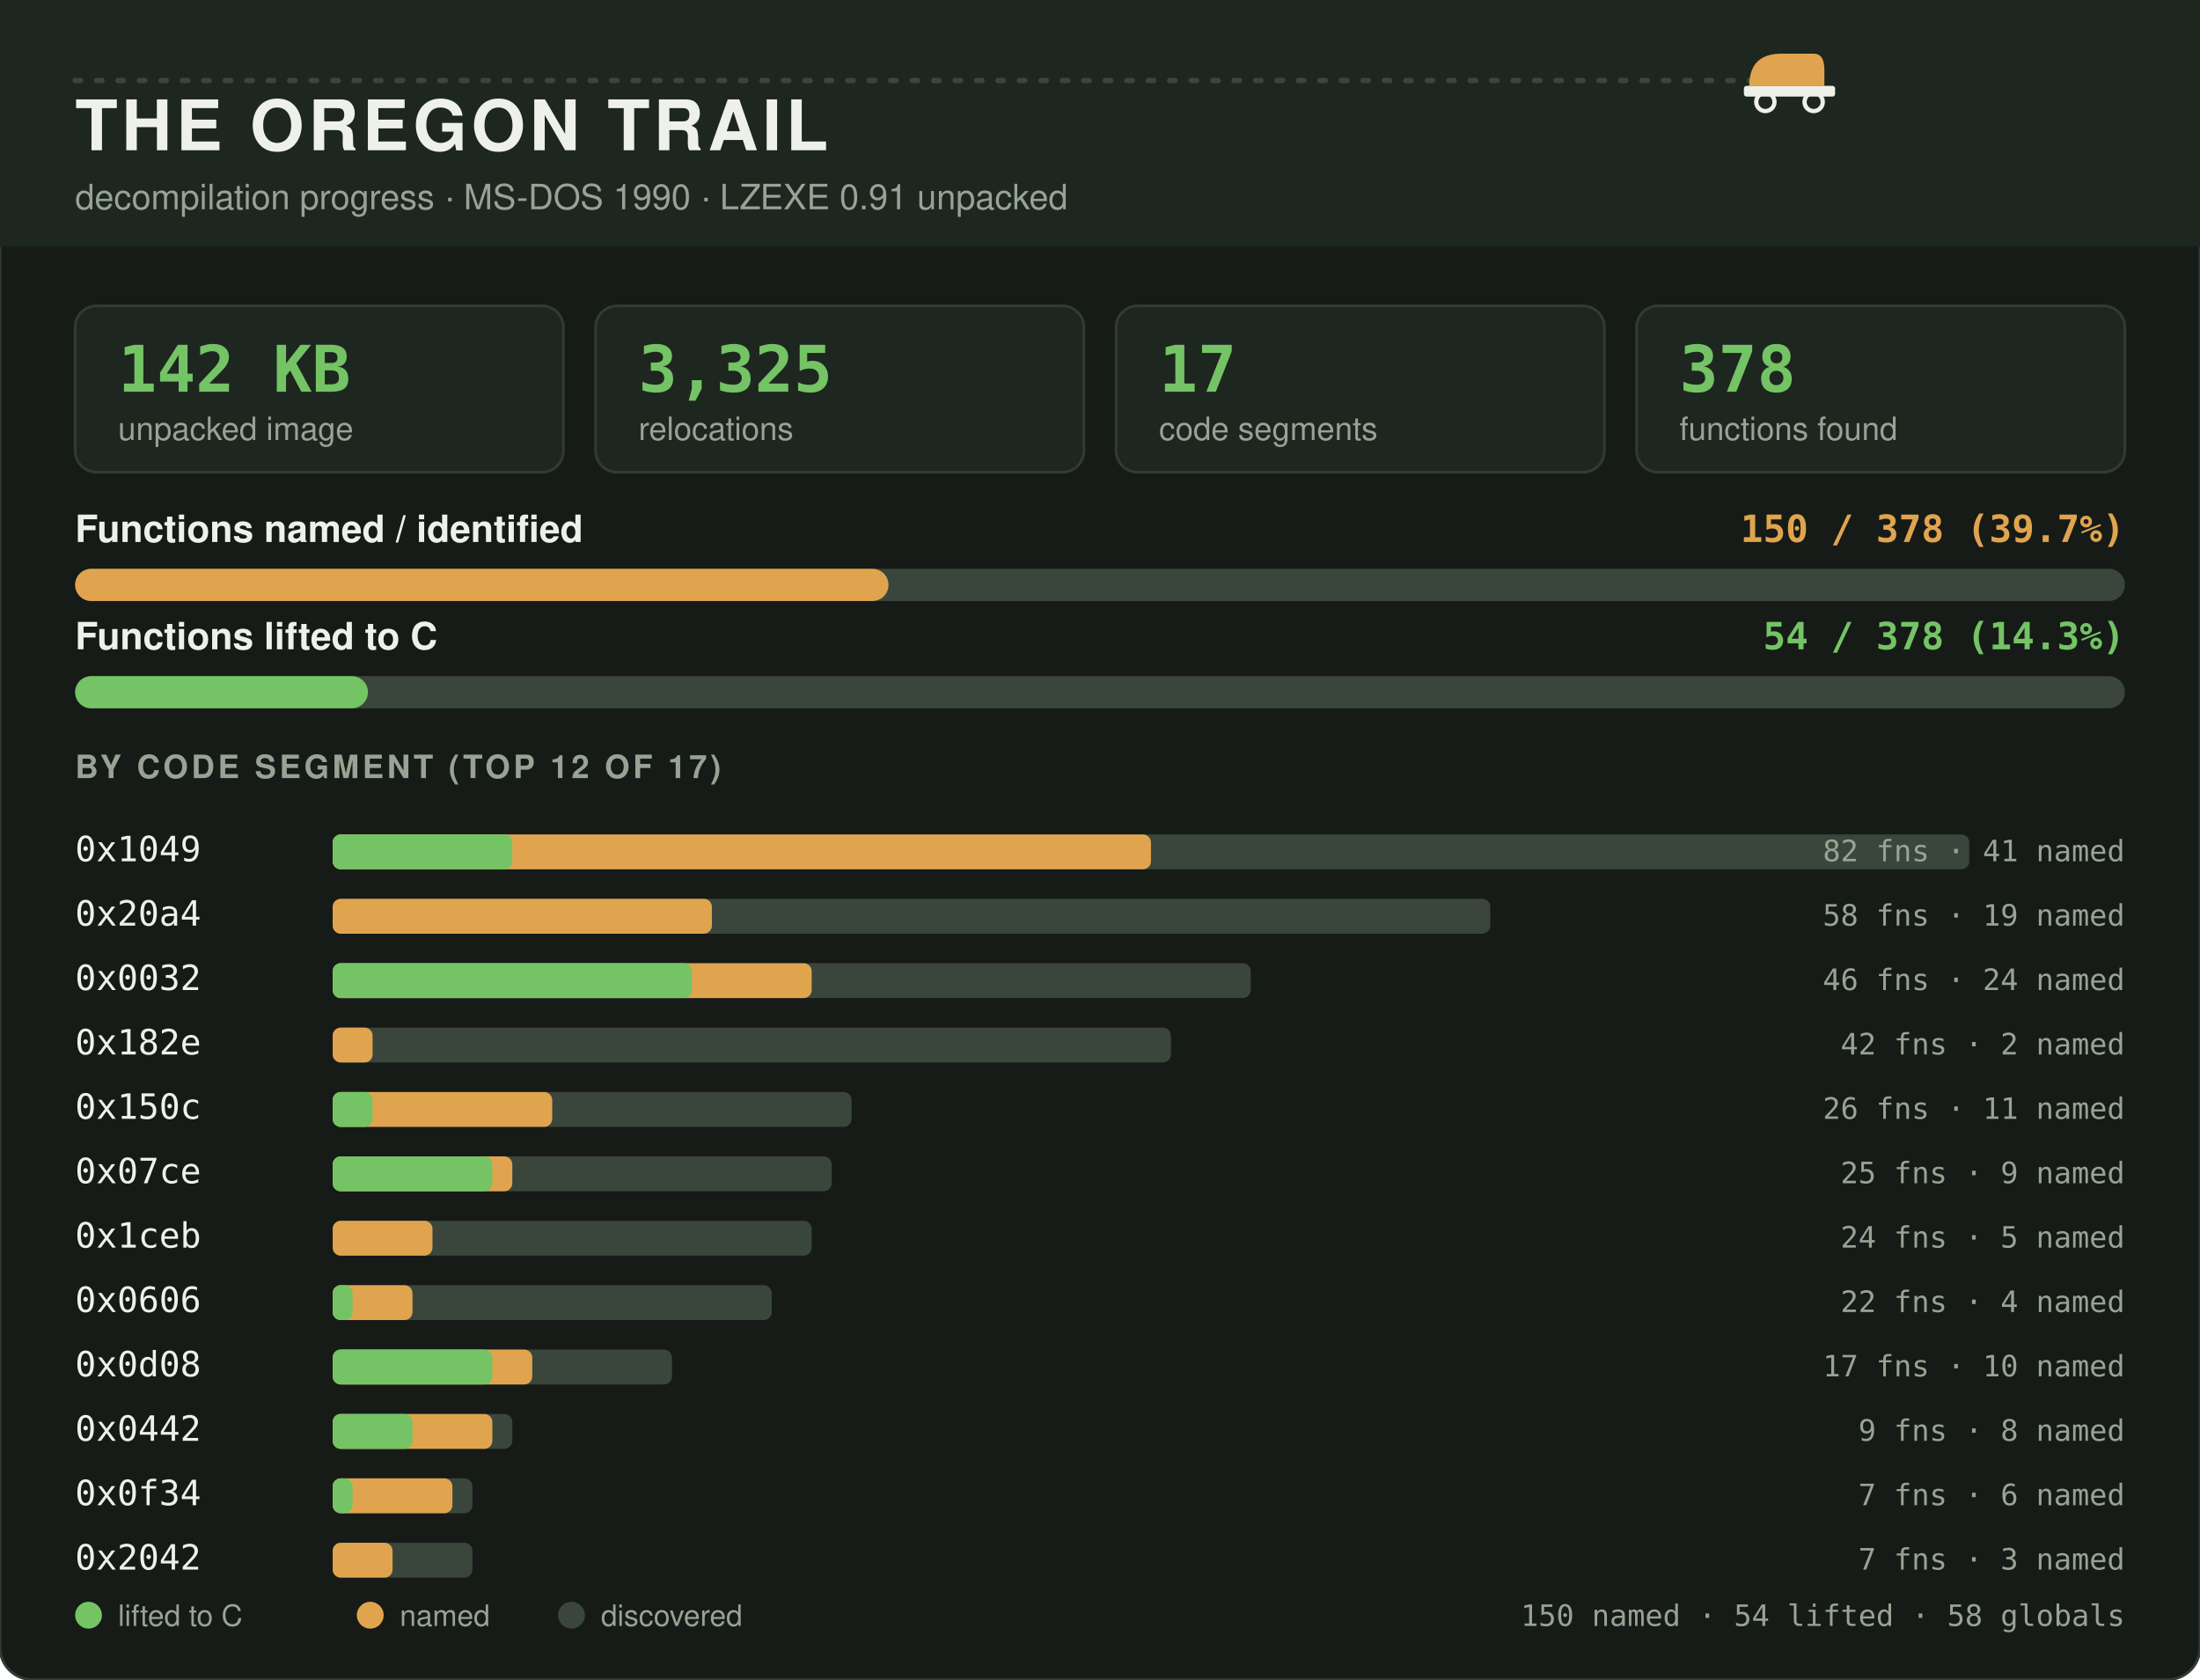
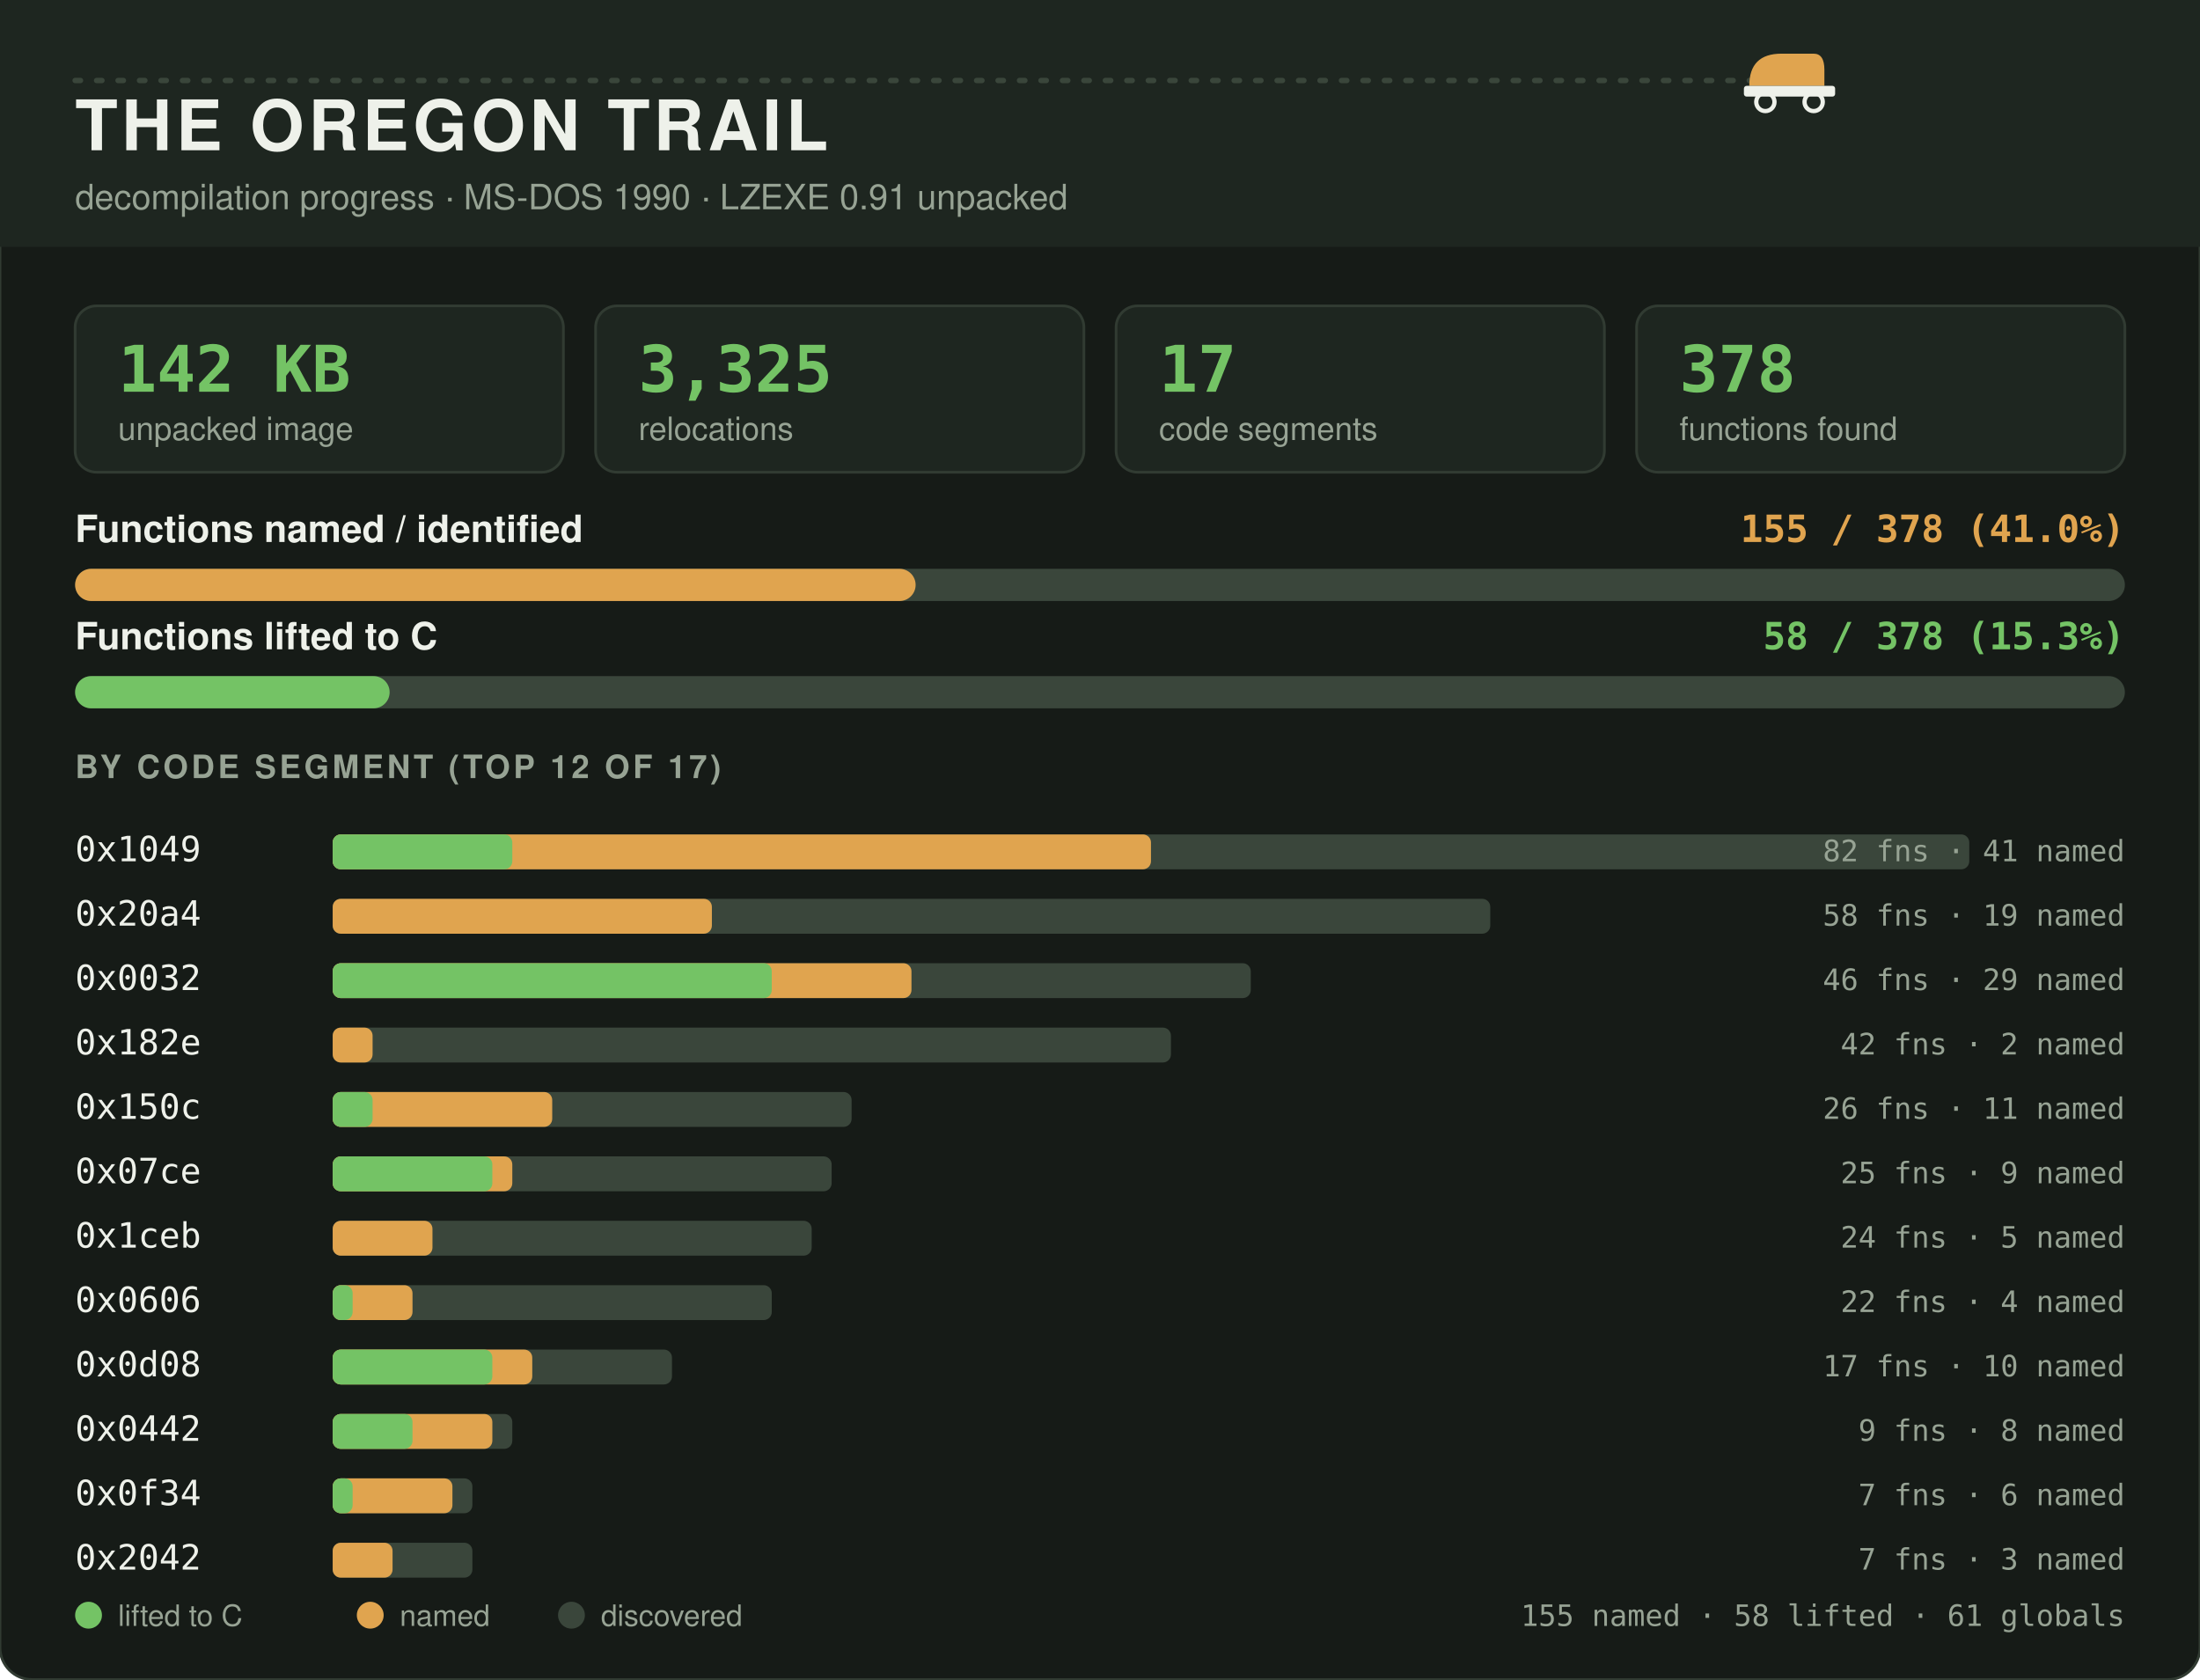
<svg xmlns="http://www.w3.org/2000/svg" width="820" height="626" viewBox="0 0 820 626" font-family="sans-serif">
  <rect x="0" y="0" width="820" height="626" rx="12" fill="#161b17" stroke="#313b32" stroke-width="1" />
  <rect x="0" y="0" width="820" height="92" rx="0" fill="#1e2620" />
  <line x1="28" y1="30" x2="670" y2="30" stroke="#3a463b" stroke-width="2" stroke-dasharray="2 6" stroke-linecap="round" />
  <g transform="translate(650,18)">
    <path d="M2 14 Q2 2 14 2 L26 2 Q30 2 30 8 L30 14 Z" fill="#e0a44f" />
    <rect x="0" y="14" width="34" height="4" rx="1" fill="#eef1ea" />
    <circle cx="8" cy="20" r="3.4" fill="none" stroke="#eef1ea" stroke-width="1.6" />
    <circle cx="26" cy="20" r="3.4" fill="none" stroke="#eef1ea" stroke-width="1.6" />
  </g>
  <text x="28" y="56" font-family="Segoe UI,Helvetica,Arial,sans-serif" font-size="26" fill="#eef1ea" text-anchor="start" font-weight="700" letter-spacing="1.5">THE OREGON TRAIL</text>
  <text x="28" y="78" font-family="Segoe UI,Helvetica,Arial,sans-serif" font-size="13" fill="#97a394" text-anchor="start" font-weight="400">decompilation progress · MS-DOS 1990 · LZEXE 0.91 unpacked</text>
  <rect x="28.0" y="114" width="182.0" height="62" rx="8" fill="#1e2620" stroke="#313b32" stroke-width="1" />
  <text x="44.0" y="146" font-family="ui-monospace,Consolas,monospace" font-size="24" fill="#74c365" text-anchor="start" font-weight="700">142 KB</text>
  <text x="44.0" y="164" font-family="Segoe UI,Helvetica,Arial,sans-serif" font-size="12" fill="#97a394" text-anchor="start" font-weight="400">unpacked image</text>
  <rect x="222.0" y="114" width="182.0" height="62" rx="8" fill="#1e2620" stroke="#313b32" stroke-width="1" />
  <text x="238.0" y="146" font-family="ui-monospace,Consolas,monospace" font-size="24" fill="#74c365" text-anchor="start" font-weight="700">3,325</text>
  <text x="238.0" y="164" font-family="Segoe UI,Helvetica,Arial,sans-serif" font-size="12" fill="#97a394" text-anchor="start" font-weight="400">relocations</text>
  <rect x="416.0" y="114" width="182.0" height="62" rx="8" fill="#1e2620" stroke="#313b32" stroke-width="1" />
  <text x="432.0" y="146" font-family="ui-monospace,Consolas,monospace" font-size="24" fill="#74c365" text-anchor="start" font-weight="700">17</text>
  <text x="432.0" y="164" font-family="Segoe UI,Helvetica,Arial,sans-serif" font-size="12" fill="#97a394" text-anchor="start" font-weight="400">code segments</text>
  <rect x="610.0" y="114" width="182.0" height="62" rx="8" fill="#1e2620" stroke="#313b32" stroke-width="1" />
  <text x="626.0" y="146" font-family="ui-monospace,Consolas,monospace" font-size="24" fill="#74c365" text-anchor="start" font-weight="700">378</text>
  <text x="626.0" y="164" font-family="Segoe UI,Helvetica,Arial,sans-serif" font-size="12" fill="#97a394" text-anchor="start" font-weight="400">functions found</text>
  <text x="28" y="202" font-family="Segoe UI,Helvetica,Arial,sans-serif" font-size="14" fill="#eef1ea" text-anchor="start" font-weight="600">Functions named / identified</text>
-   <text x="792" y="202" font-family="ui-monospace,Consolas,monospace" font-size="14" fill="#e0a44f" text-anchor="end" font-weight="700">150 / 378  (39.7%)</text>
+   <text x="792" y="202" font-family="ui-monospace,Consolas,monospace" font-size="14" fill="#e0a44f" text-anchor="end" font-weight="700">155 / 378  (41.0%)</text>
  <rect x="28" y="212" width="764" height="12" rx="6" fill="#3a463b" />
-   <rect x="28" y="212" width="303.175" height="12" rx="6" fill="#e0a44f" />
+   <rect x="28" y="212" width="313.28" height="12" rx="6" fill="#e0a44f" />
  <text x="28" y="242" font-family="Segoe UI,Helvetica,Arial,sans-serif" font-size="14" fill="#eef1ea" text-anchor="start" font-weight="600">Functions lifted to C</text>
-   <text x="792" y="242" font-family="ui-monospace,Consolas,monospace" font-size="14" fill="#74c365" text-anchor="end" font-weight="700">54 / 378  (14.3%)</text>
+   <text x="792" y="242" font-family="ui-monospace,Consolas,monospace" font-size="14" fill="#74c365" text-anchor="end" font-weight="700">58 / 378  (15.3%)</text>
  <rect x="28" y="252" width="764" height="12" rx="6" fill="#3a463b" />
-   <rect x="28" y="252" width="109.143" height="12" rx="6" fill="#74c365" />
+   <rect x="28" y="252" width="117.228" height="12" rx="6" fill="#74c365" />
  <text x="28" y="290" font-family="Segoe UI,Helvetica,Arial,sans-serif" font-size="12" fill="#97a394" text-anchor="start" font-weight="700" letter-spacing="1.2">BY CODE SEGMENT  (TOP 12 OF 17)</text>
  <text x="28" y="321" font-family="ui-monospace,Consolas,monospace" font-size="13" fill="#eef1ea" text-anchor="start" font-weight="400">0x1049</text>
  <rect x="124" y="311" width="610.0" height="13" rx="3" fill="#3a463b" />
  <rect x="124" y="311" width="305.0" height="13" rx="3" fill="#e0a44f" />
  <rect x="124" y="311" width="66.951" height="13" rx="3" fill="#74c365" />
  <text x="792" y="321" font-family="ui-monospace,Consolas,monospace" font-size="11" fill="#97a394" text-anchor="end" font-weight="400">82 fns  · 41 named</text>
  <text x="28" y="345" font-family="ui-monospace,Consolas,monospace" font-size="13" fill="#eef1ea" text-anchor="start" font-weight="400">0x20a4</text>
  <rect x="124" y="335" width="431.463" height="13" rx="3" fill="#3a463b" />
  <rect x="124" y="335" width="141.341" height="13" rx="3" fill="#e0a44f" />
  <text x="792" y="345" font-family="ui-monospace,Consolas,monospace" font-size="11" fill="#97a394" text-anchor="end" font-weight="400">58 fns  · 19 named</text>
  <text x="28" y="369" font-family="ui-monospace,Consolas,monospace" font-size="13" fill="#eef1ea" text-anchor="start" font-weight="400">0x0032</text>
  <rect x="124" y="359" width="342.195" height="13" rx="3" fill="#3a463b" />
-   <rect x="124" y="359" width="178.537" height="13" rx="3" fill="#e0a44f" />
-   <rect x="124" y="359" width="133.902" height="13" rx="3" fill="#74c365" />
-   <text x="792" y="369" font-family="ui-monospace,Consolas,monospace" font-size="11" fill="#97a394" text-anchor="end" font-weight="400">46 fns  · 24 named</text>
+   <rect x="124" y="359" width="215.732" height="13" rx="3" fill="#e0a44f" />
+   <rect x="124" y="359" width="163.659" height="13" rx="3" fill="#74c365" />
+   <text x="792" y="369" font-family="ui-monospace,Consolas,monospace" font-size="11" fill="#97a394" text-anchor="end" font-weight="400">46 fns  · 29 named</text>
  <text x="28" y="393" font-family="ui-monospace,Consolas,monospace" font-size="13" fill="#eef1ea" text-anchor="start" font-weight="400">0x182e</text>
  <rect x="124" y="383" width="312.439" height="13" rx="3" fill="#3a463b" />
  <rect x="124" y="383" width="14.878" height="13" rx="3" fill="#e0a44f" />
  <text x="792" y="393" font-family="ui-monospace,Consolas,monospace" font-size="11" fill="#97a394" text-anchor="end" font-weight="400">42 fns  · 2 named</text>
  <text x="28" y="417" font-family="ui-monospace,Consolas,monospace" font-size="13" fill="#eef1ea" text-anchor="start" font-weight="400">0x150c</text>
  <rect x="124" y="407" width="193.415" height="13" rx="3" fill="#3a463b" />
  <rect x="124" y="407" width="81.829" height="13" rx="3" fill="#e0a44f" />
  <rect x="124" y="407" width="14.878" height="13" rx="3" fill="#74c365" />
  <text x="792" y="417" font-family="ui-monospace,Consolas,monospace" font-size="11" fill="#97a394" text-anchor="end" font-weight="400">26 fns  · 11 named</text>
  <text x="28" y="441" font-family="ui-monospace,Consolas,monospace" font-size="13" fill="#eef1ea" text-anchor="start" font-weight="400">0x07ce</text>
  <rect x="124" y="431" width="185.976" height="13" rx="3" fill="#3a463b" />
  <rect x="124" y="431" width="66.951" height="13" rx="3" fill="#e0a44f" />
  <rect x="124" y="431" width="59.512" height="13" rx="3" fill="#74c365" />
  <text x="792" y="441" font-family="ui-monospace,Consolas,monospace" font-size="11" fill="#97a394" text-anchor="end" font-weight="400">25 fns  · 9 named</text>
  <text x="28" y="465" font-family="ui-monospace,Consolas,monospace" font-size="13" fill="#eef1ea" text-anchor="start" font-weight="400">0x1ceb</text>
  <rect x="124" y="455" width="178.537" height="13" rx="3" fill="#3a463b" />
  <rect x="124" y="455" width="37.195" height="13" rx="3" fill="#e0a44f" />
  <text x="792" y="465" font-family="ui-monospace,Consolas,monospace" font-size="11" fill="#97a394" text-anchor="end" font-weight="400">24 fns  · 5 named</text>
  <text x="28" y="489" font-family="ui-monospace,Consolas,monospace" font-size="13" fill="#eef1ea" text-anchor="start" font-weight="400">0x0606</text>
  <rect x="124" y="479" width="163.659" height="13" rx="3" fill="#3a463b" />
  <rect x="124" y="479" width="29.756" height="13" rx="3" fill="#e0a44f" />
  <rect x="124" y="479" width="7.439" height="13" rx="3" fill="#74c365" />
  <text x="792" y="489" font-family="ui-monospace,Consolas,monospace" font-size="11" fill="#97a394" text-anchor="end" font-weight="400">22 fns  · 4 named</text>
  <text x="28" y="513" font-family="ui-monospace,Consolas,monospace" font-size="13" fill="#eef1ea" text-anchor="start" font-weight="400">0x0d08</text>
  <rect x="124" y="503" width="126.463" height="13" rx="3" fill="#3a463b" />
  <rect x="124" y="503" width="74.39" height="13" rx="3" fill="#e0a44f" />
  <rect x="124" y="503" width="59.512" height="13" rx="3" fill="#74c365" />
  <text x="792" y="513" font-family="ui-monospace,Consolas,monospace" font-size="11" fill="#97a394" text-anchor="end" font-weight="400">17 fns  · 10 named</text>
  <text x="28" y="537" font-family="ui-monospace,Consolas,monospace" font-size="13" fill="#eef1ea" text-anchor="start" font-weight="400">0x0442</text>
  <rect x="124" y="527" width="66.951" height="13" rx="3" fill="#3a463b" />
  <rect x="124" y="527" width="59.512" height="13" rx="3" fill="#e0a44f" />
  <rect x="124" y="527" width="29.756" height="13" rx="3" fill="#74c365" />
  <text x="792" y="537" font-family="ui-monospace,Consolas,monospace" font-size="11" fill="#97a394" text-anchor="end" font-weight="400">9 fns  · 8 named</text>
  <text x="28" y="561" font-family="ui-monospace,Consolas,monospace" font-size="13" fill="#eef1ea" text-anchor="start" font-weight="400">0x0f34</text>
  <rect x="124" y="551" width="52.073" height="13" rx="3" fill="#3a463b" />
  <rect x="124" y="551" width="44.634" height="13" rx="3" fill="#e0a44f" />
  <rect x="124" y="551" width="7.439" height="13" rx="3" fill="#74c365" />
  <text x="792" y="561" font-family="ui-monospace,Consolas,monospace" font-size="11" fill="#97a394" text-anchor="end" font-weight="400">7 fns  · 6 named</text>
  <text x="28" y="585" font-family="ui-monospace,Consolas,monospace" font-size="13" fill="#eef1ea" text-anchor="start" font-weight="400">0x2042</text>
  <rect x="124" y="575" width="52.073" height="13" rx="3" fill="#3a463b" />
  <rect x="124" y="575" width="22.317" height="13" rx="3" fill="#e0a44f" />
  <text x="792" y="585" font-family="ui-monospace,Consolas,monospace" font-size="11" fill="#97a394" text-anchor="end" font-weight="400">7 fns  · 3 named</text>
  <circle cx="33" cy="602" r="5" fill="#74c365" />
  <text x="44" y="606" font-family="Segoe UI,Helvetica,Arial,sans-serif" font-size="11" fill="#97a394" text-anchor="start" font-weight="400">lifted to C</text>
  <circle cx="138" cy="602" r="5" fill="#e0a44f" />
  <text x="149" y="606" font-family="Segoe UI,Helvetica,Arial,sans-serif" font-size="11" fill="#97a394" text-anchor="start" font-weight="400">named</text>
  <circle cx="213" cy="602" r="5" fill="#3a463b" />
  <text x="224" y="606" font-family="Segoe UI,Helvetica,Arial,sans-serif" font-size="11" fill="#97a394" text-anchor="start" font-weight="400">discovered</text>
-   <text x="792" y="606" font-family="ui-monospace,Consolas,monospace" font-size="11" fill="#97a394" text-anchor="end" font-weight="400">150 named · 54 lifted · 58 globals</text>
+   <text x="792" y="606" font-family="ui-monospace,Consolas,monospace" font-size="11" fill="#97a394" text-anchor="end" font-weight="400">155 named · 58 lifted · 61 globals</text>
</svg>
